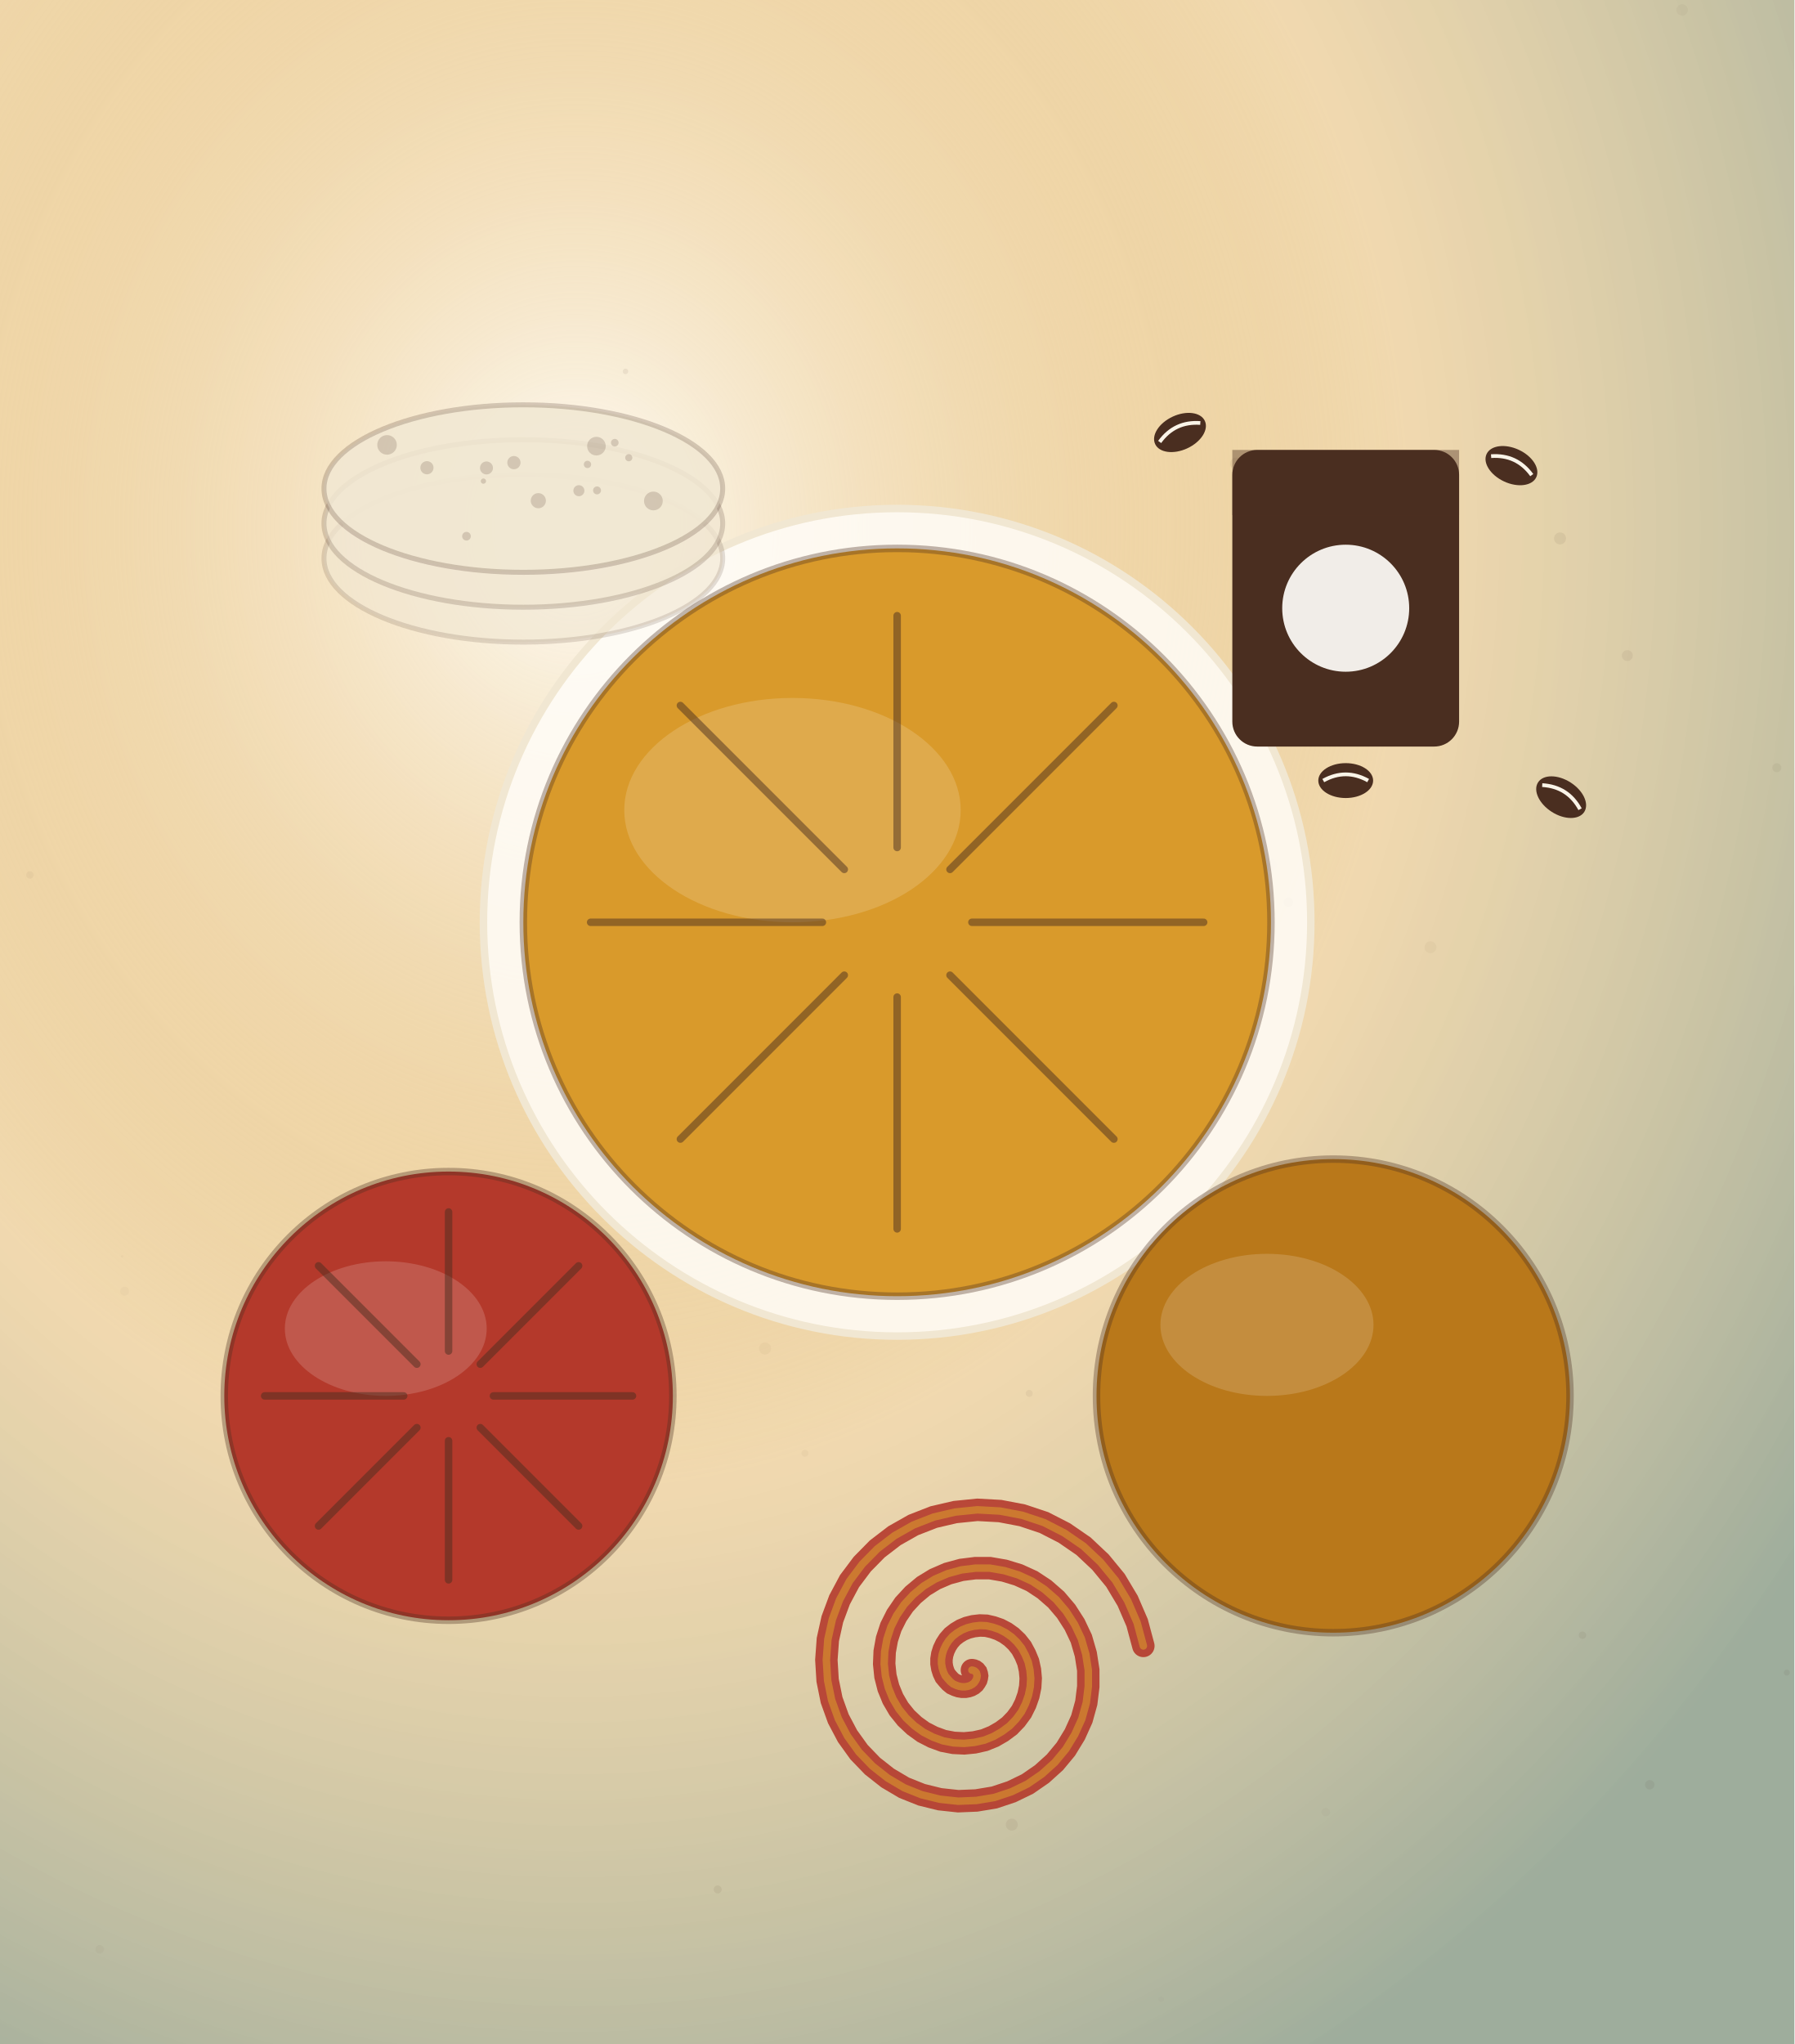
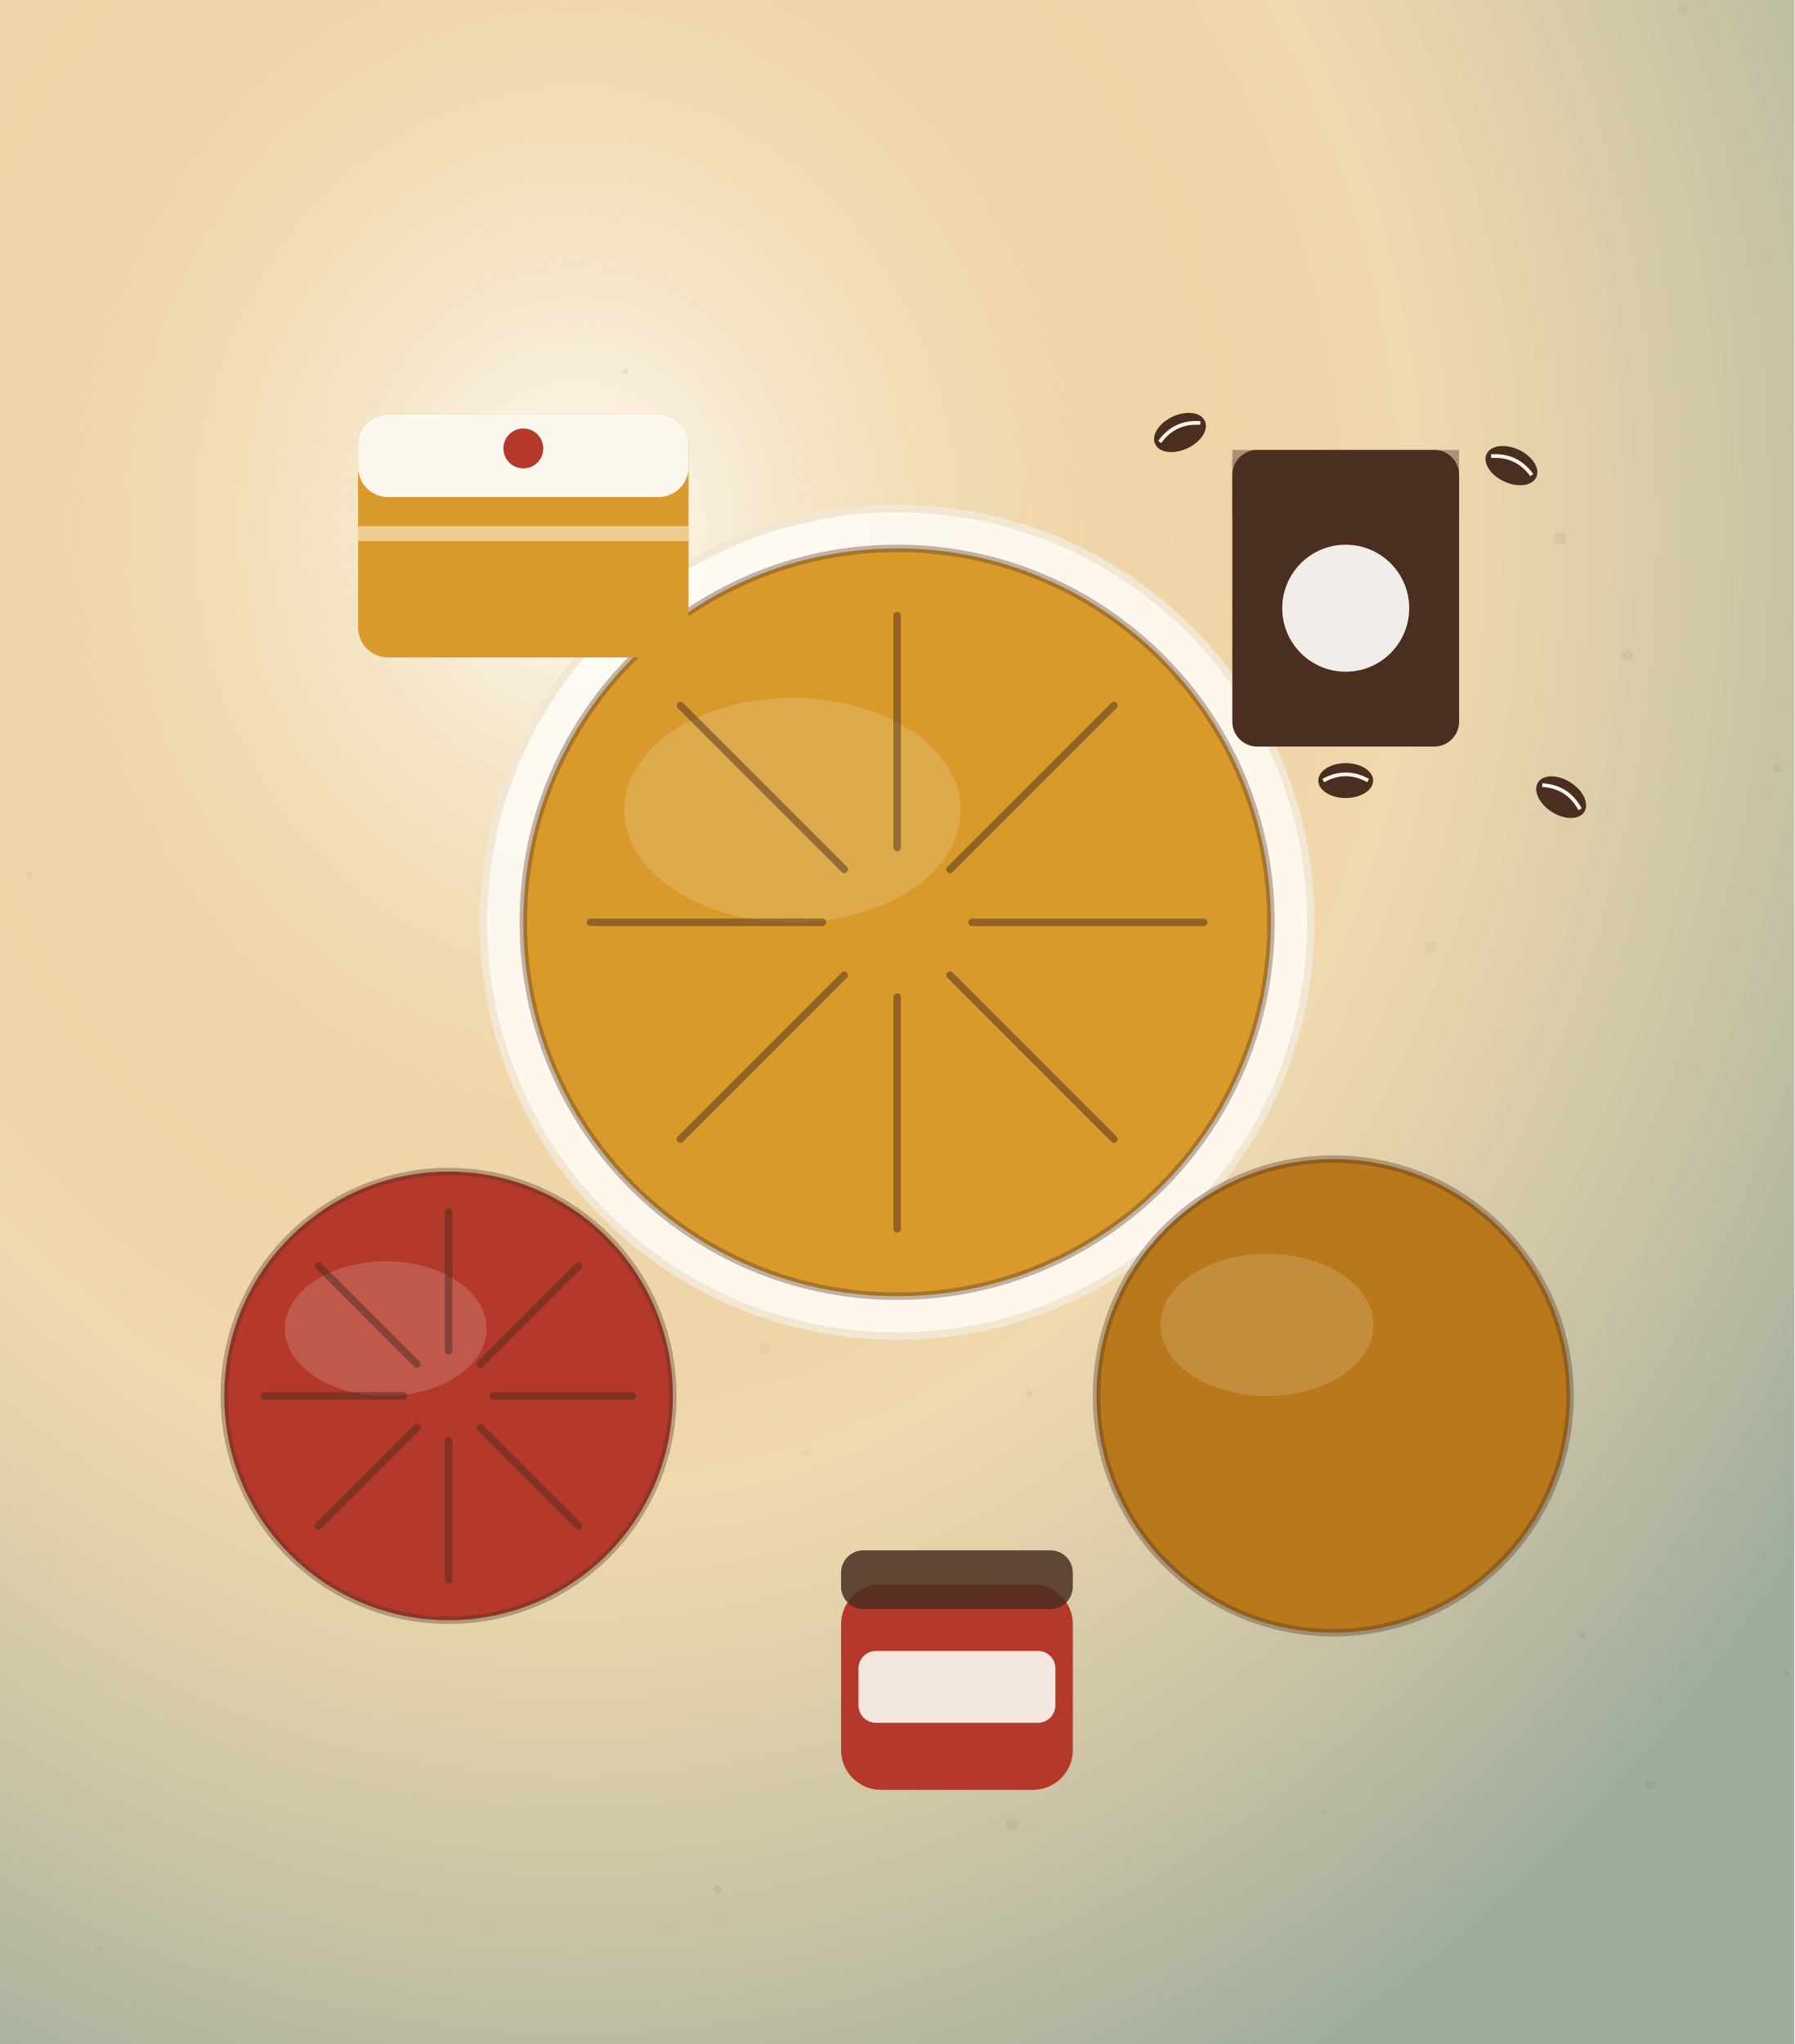
<svg xmlns="http://www.w3.org/2000/svg" viewBox="0 0 720 820" width="720" height="820" role="img">
  <defs>
    <radialGradient id="g200" cx="32%" cy="26%" r="85%">
      <stop offset="0%" stop-color="#fffdf8" />
      <stop offset="55%" stop-color="#d99a2b" stop-opacity="0.30" />
      <stop offset="100%" stop-color="#1f4a33" stop-opacity="0.42" />
    </radialGradient>
    <linearGradient id="g200p" x1="0" y1="0" x2="0" y2="1">
      <stop offset="0%" stop-color="#fffdf8" />
      <stop offset="100%" stop-color="#f1e7d2" />
    </linearGradient>
  </defs>
  <rect width="720" height="820" fill="#faf4e8" />
  <rect width="720" height="820" fill="url(#g200)" />
  <circle cx="221" cy="500" r="1.5" fill="#4a2e20" opacity="0.06" />
  <circle cx="574" cy="380" r="2.4" fill="#4a2e20" opacity="0.04" />
  <circle cx="653" cy="263" r="2.2" fill="#4a2e20" opacity="0.07" />
  <circle cx="626" cy="216" r="2.4" fill="#4a2e20" opacity="0.08" />
  <circle cx="510" cy="347" r="2.4" fill="#4a2e20" opacity="0.03" />
  <circle cx="458" cy="305" r="2.5" fill="#4a2e20" opacity="0.06" />
  <circle cx="454" cy="284" r="1.8" fill="#4a2e20" opacity="0.05" />
  <circle cx="40" cy="782" r="1.7" fill="#4a2e20" opacity="0.04" />
  <circle cx="662" cy="716" r="1.9" fill="#4a2e20" opacity="0.07" />
  <circle cx="406" cy="732" r="2.4" fill="#4a2e20" opacity="0.07" />
  <circle cx="539" cy="480" r="2.1" fill="#4a2e20" opacity="0.03" />
  <circle cx="532" cy="727" r="1.7" fill="#4a2e20" opacity="0.03" />
  <circle cx="50" cy="518" r="1.8" fill="#4a2e20" opacity="0.03" />
  <circle cx="447" cy="556" r="2.2" fill="#4a2e20" opacity="0.06" />
  <circle cx="323" cy="583" r="1.4" fill="#4a2e20" opacity="0.04" />
  <circle cx="713" cy="308" r="1.8" fill="#4a2e20" opacity="0.06" />
  <circle cx="386" cy="516" r="0.7" fill="#4a2e20" opacity="0.05" />
  <circle cx="675" cy="4" r="2.3" fill="#4a2e20" opacity="0.04" />
  <circle cx="635" cy="656" r="1.5" fill="#4a2e20" opacity="0.07" />
  <circle cx="717" cy="671" r="1.2" fill="#4a2e20" opacity="0.07" />
  <circle cx="93" cy="554" r="1.7" fill="#4a2e20" opacity="0.08" />
  <circle cx="251" cy="149" r="1.1" fill="#4a2e20" opacity="0.08" />
  <circle cx="12" cy="351" r="1.5" fill="#4a2e20" opacity="0.05" />
  <circle cx="49" cy="504" r="0.5" fill="#4a2e20" opacity="0.03" />
  <circle cx="475" cy="535" r="0.6" fill="#4a2e20" opacity="0.06" />
  <circle cx="496" cy="186" r="2.4" fill="#4a2e20" opacity="0.07" />
  <circle cx="279" cy="428" r="2.3" fill="#4a2e20" opacity="0.06" />
  <circle cx="288" cy="758" r="1.6" fill="#4a2e20" opacity="0.08" />
  <circle cx="466" cy="802" r="1.1" fill="#4a2e20" opacity="0.02" />
  <circle cx="307" cy="541" r="2.4" fill="#4a2e20" opacity="0.04" />
  <circle cx="517" cy="362" r="1.9" fill="#4a2e20" opacity="0.08" />
  <circle cx="341" cy="342" r="1.5" fill="#4a2e20" opacity="0.06" />
  <circle cx="413" cy="559" r="1.4" fill="#4a2e20" opacity="0.06" />
  <circle cx="278" cy="274" r="2.3" fill="#4a2e20" opacity="0.04" />
  <circle cx="507" cy="190" r="1.8" fill="#4a2e20" opacity="0.05" />
  <circle cx="467" cy="269" r="1.8" fill="#4a2e20" opacity="0.06" />
  <circle cx="360" cy="370" r="166" fill="#fffdf8" opacity="0.85" />
  <circle cx="360" cy="370" r="166" fill="none" stroke="#f1e7d2" stroke-width="3" />
  <circle cx="360" cy="370" r="150" fill="#d99a2b" />
  <circle cx="360" cy="370" r="150" fill="none" stroke="#4a2e20" stroke-opacity="0.35" stroke-width="3" />
  <ellipse cx="318" cy="325" rx="67.5" ry="45" fill="#fff" opacity="0.16" />
  <g stroke="#4a2e20" stroke-opacity="0.5" stroke-width="3" stroke-linecap="round">
    <line x1="390" y1="370" x2="483" y2="370" />
    <line x1="381.213" y1="391.213" x2="446.974" y2="456.974" />
    <line x1="360" y1="400" x2="360" y2="493" />
    <line x1="338.787" y1="391.213" x2="273.026" y2="456.974" />
    <line x1="330" y1="370" x2="237" y2="370" />
    <line x1="338.787" y1="348.787" x2="273.026" y2="283.026" />
    <line x1="360" y1="340" x2="360" y2="247" />
    <line x1="381.213" y1="348.787" x2="446.974" y2="283.026" />
  </g>
  <circle cx="180" cy="560" r="90" fill="#b4392b" />
  <circle cx="180" cy="560" r="90" fill="none" stroke="#4a2e20" stroke-opacity="0.35" stroke-width="3" />
  <ellipse cx="154.8" cy="533" rx="40.5" ry="27" fill="#fff" opacity="0.16" />
  <g stroke="#4a2e20" stroke-opacity="0.5" stroke-width="3" stroke-linecap="round">
    <line x1="198" y1="560" x2="253.8" y2="560" />
    <line x1="192.728" y1="572.728" x2="232.184" y2="612.184" />
    <line x1="180" y1="578" x2="180" y2="633.8" />
    <line x1="167.272" y1="572.728" x2="127.816" y2="612.184" />
    <line x1="162" y1="560" x2="106.2" y2="560" />
    <line x1="167.272" y1="547.272" x2="127.816" y2="507.816" />
    <line x1="180" y1="542" x2="180" y2="486.2" />
    <line x1="192.728" y1="547.272" x2="232.184" y2="507.816" />
  </g>
  <circle cx="535" cy="560" r="95" fill="#b9781a" />
  <circle cx="535" cy="560" r="95" fill="none" stroke="#4a2e20" stroke-opacity="0.35" stroke-width="3" />
  <ellipse cx="508.4" cy="531.5" rx="42.75" ry="28.5" fill="#fff" opacity="0.16" />
-   <ellipse cx="210" cy="224" rx="80" ry="33.6" fill="#f1e7d2" opacity="0.61" stroke="#4a2e20" stroke-opacity="0.25" stroke-width="2" />
-   <ellipse cx="210" cy="210" rx="80" ry="33.6" fill="#f1e7d2" opacity="0.73" stroke="#4a2e20" stroke-opacity="0.25" stroke-width="2" />
-   <ellipse cx="210" cy="196" rx="80" ry="33.6" fill="#f1e7d2" opacity="0.85" stroke="#4a2e20" stroke-opacity="0.25" stroke-width="2" />
-   <circle cx="155.311" cy="178.478" r="3.931" fill="#4a2e20" opacity="0.18" />
-   <circle cx="232.291" cy="196.858" r="2.217" fill="#4a2e20" opacity="0.18" />
-   <circle cx="206.218" cy="185.597" r="2.66" fill="#4a2e20" opacity="0.18" />
-   <circle cx="235.74" cy="186.313" r="1.468" fill="#4a2e20" opacity="0.18" />
-   <circle cx="239.578" cy="196.736" r="1.591" fill="#4a2e20" opacity="0.18" />
-   <circle cx="195.211" cy="187.73" r="2.604" fill="#4a2e20" opacity="0.18" />
-   <circle cx="187.189" cy="215.118" r="1.743" fill="#4a2e20" opacity="0.18" />
-   <circle cx="252.311" cy="183.632" r="1.431" fill="#4a2e20" opacity="0.18" />
-   <circle cx="171.32" cy="187.638" r="2.644" fill="#4a2e20" opacity="0.18" />
-   <circle cx="239.33" cy="178.981" r="3.739" fill="#4a2e20" opacity="0.18" />
-   <circle cx="216.016" cy="200.865" r="3.04" fill="#4a2e20" opacity="0.18" />
-   <circle cx="262.191" cy="200.975" r="3.764" fill="#4a2e20" opacity="0.18" />
-   <circle cx="246.694" cy="177.599" r="1.525" fill="#4a2e20" opacity="0.18" />
-   <circle cx="193.982" cy="193.013" r="1.061" fill="#4a2e20" opacity="0.18" />
+   <rect x="143.7" y="166.25" width="132.6" height="97.5" rx="12" fill="#d99a2b" />
+   <rect x="143.7" y="166.25" width="132.6" height="33.15" rx="12" fill="#fffdf8" opacity="0.95" />
+   <rect x="143.7" y="211.1" width="132.6" height="6" fill="#fffdf8" opacity="0.5" />
+   <circle cx="210" cy="179.9" r="8" fill="#b4392b" />
  <rect x="494.5" y="180.5" width="91" height="119" rx="10" fill="#4a2e20" />
  <rect x="494.5" y="180.5" width="91" height="26.18" fill="#4a2e20" opacity="0.4" />
  <ellipse cx="540" cy="244" rx="25.48" ry="25.48" fill="#fffdf8" opacity="0.92" />
  <g fill="#4a2e20">
    <ellipse cx="473.5" cy="173.5" rx="11" ry="7" transform="rotate(-25 473.5 173.5)" />
    <path d="M 464.5 173.5 Q 473.5 168.5 482.5 173.5" stroke="#faf4e8" stroke-width="1.5" fill="none" transform="rotate(-25 473.5 173.5)" />
    <ellipse cx="606.5" cy="186.8" rx="11" ry="7" transform="rotate(25 606.5 186.8)" />
    <path d="M 597.5 186.8 Q 606.5 181.8 615.5 186.8" stroke="#faf4e8" stroke-width="1.5" fill="none" transform="rotate(25 606.5 186.8)" />
    <ellipse cx="540" cy="313.15" rx="11" ry="7" transform="rotate(0 540 313.15)" />
    <path d="M 531 313.15 Q 540 308.15 549 313.15" stroke="#faf4e8" stroke-width="1.5" fill="none" transform="rotate(0 540 313.15)" />
    <ellipse cx="626.45" cy="319.8" rx="11" ry="7" transform="rotate(32.5 626.45 319.8)" />
    <path d="M 617.45 319.8 Q 626.45 314.8 635.45 319.8" stroke="#faf4e8" stroke-width="1.5" fill="none" transform="rotate(32.5 626.45 319.8)" />
  </g>
-   <path d="M 390 670 L 390.0 670.0 L 390.5 670.1 L 391.0 670.3 L 391.4 670.6 L 391.8 671.1 L 392.0 671.7 L 392.1 672.3 L 392.0 673.0 L 391.8 673.7 L 391.4 674.4 L 390.9 675.1 L 390.2 675.7 L 389.3 676.2 L 388.4 676.5 L 387.3 676.7 L 386.1 676.7 L 384.9 676.5 L 383.7 676.1 L 382.4 675.5 L 381.3 674.6 L 380.3 673.5 L 379.3 672.3 L 378.6 670.8 L 378.1 669.2 L 377.8 667.4 L 377.8 665.6 L 378.1 663.7 L 378.7 661.8 L 379.6 659.9 L 380.7 658.2 L 382.2 656.5 L 384.0 655.1 L 386.0 653.9 L 388.2 653.0 L 390.6 652.4 L 393.2 652.1 L 395.8 652.2 L 398.4 652.8 L 401.0 653.7 L 403.5 655.0 L 405.9 656.7 L 408.0 658.7 L 409.9 661.1 L 411.4 663.9 L 412.6 666.8 L 413.3 670.0 L 413.6 673.3 L 413.4 676.7 L 412.7 680.1 L 411.5 683.5 L 409.9 686.7 L 407.7 689.7 L 405.1 692.4 L 402.0 694.7 L 398.7 696.6 L 395.0 698.1 L 391.0 699.0 L 386.9 699.4 L 382.7 699.2 L 378.5 698.4 L 374.4 696.9 L 370.5 694.9 L 366.9 692.3 L 363.6 689.2 L 360.7 685.6 L 358.3 681.5 L 356.5 677.1 L 355.3 672.4 L 354.8 667.5 L 355.0 662.6 L 355.9 657.6 L 357.5 652.7 L 359.8 648.1 L 362.8 643.7 L 366.4 639.8 L 370.6 636.3 L 375.2 633.5 L 380.3 631.3 L 385.8 629.8 L 391.4 629.1 L 397.2 629.1 L 403.0 630.1 L 408.6 631.8 L 414.1 634.3 L 419.1 637.6 L 423.8 641.7 L 427.8 646.4 L 431.2 651.7 L 433.9 657.4 L 435.7 663.6 L 436.7 670.0 L 436.7 676.6 L 435.9 683.1 L 434.1 689.6 L 431.3 695.8 L 427.7 701.7 L 423.3 707.0 L 418.1 711.7 L 412.3 715.7 L 405.9 718.8 L 399.0 721.1 L 391.8 722.3 L 384.5 722.6 L 377.1 721.8 L 369.8 720.0 L 362.8 717.2 L 356.2 713.3 L 350.1 708.5 L 344.7 702.9 L 340.1 696.5 L 336.4 689.5 L 333.7 682.0 L 332.1 674.1 L 331.6 665.9 L 332.2 657.7 L 334.0 649.6 L 336.9 641.8 L 340.9 634.3 L 346.0 627.5 L 352.0 621.4 L 358.9 616.1 L 366.5 611.8 L 374.7 608.6 L 383.3 606.6 L 392.2 605.7 L 401.3 606.2 L 410.2 607.9 L 418.9 610.8 L 427.1 615.0 L 434.8 620.3 L 441.6 626.7 L 447.6 634.0 L 452.5 642.2 L 456.3 651.0 L 458.8 660.3" fill="none" stroke="#b4392b" stroke-width="9" stroke-linecap="round" opacity="0.9" />
-   <path d="M 390 670 L 390.0 670.0 L 390.5 670.1 L 391.0 670.3 L 391.4 670.6 L 391.8 671.1 L 392.0 671.7 L 392.1 672.3 L 392.0 673.0 L 391.8 673.7 L 391.4 674.4 L 390.9 675.1 L 390.2 675.7 L 389.3 676.2 L 388.4 676.5 L 387.3 676.7 L 386.1 676.7 L 384.9 676.5 L 383.7 676.1 L 382.4 675.5 L 381.3 674.6 L 380.3 673.5 L 379.3 672.3 L 378.6 670.8 L 378.1 669.2 L 377.8 667.4 L 377.8 665.6 L 378.1 663.7 L 378.7 661.8 L 379.6 659.9 L 380.7 658.2 L 382.2 656.5 L 384.0 655.1 L 386.0 653.9 L 388.2 653.0 L 390.6 652.4 L 393.2 652.1 L 395.8 652.2 L 398.4 652.8 L 401.0 653.7 L 403.5 655.0 L 405.9 656.7 L 408.0 658.7 L 409.9 661.1 L 411.4 663.9 L 412.6 666.8 L 413.3 670.0 L 413.6 673.3 L 413.4 676.7 L 412.7 680.1 L 411.5 683.5 L 409.9 686.7 L 407.7 689.7 L 405.1 692.4 L 402.0 694.7 L 398.7 696.6 L 395.0 698.1 L 391.0 699.0 L 386.9 699.4 L 382.7 699.2 L 378.5 698.4 L 374.4 696.9 L 370.5 694.9 L 366.9 692.3 L 363.6 689.2 L 360.7 685.6 L 358.3 681.5 L 356.5 677.1 L 355.3 672.4 L 354.8 667.5 L 355.0 662.6 L 355.9 657.6 L 357.5 652.7 L 359.8 648.1 L 362.8 643.7 L 366.4 639.8 L 370.6 636.3 L 375.2 633.5 L 380.3 631.3 L 385.8 629.8 L 391.4 629.1 L 397.2 629.1 L 403.0 630.1 L 408.6 631.8 L 414.1 634.3 L 419.1 637.6 L 423.8 641.7 L 427.8 646.4 L 431.2 651.7 L 433.9 657.4 L 435.7 663.6 L 436.7 670.0 L 436.7 676.6 L 435.9 683.1 L 434.1 689.6 L 431.3 695.8 L 427.7 701.7 L 423.3 707.0 L 418.1 711.7 L 412.3 715.7 L 405.9 718.8 L 399.0 721.1 L 391.8 722.3 L 384.5 722.6 L 377.1 721.8 L 369.8 720.0 L 362.8 717.2 L 356.2 713.3 L 350.1 708.5 L 344.7 702.9 L 340.1 696.5 L 336.4 689.5 L 333.7 682.0 L 332.1 674.1 L 331.6 665.9 L 332.2 657.7 L 334.0 649.6 L 336.9 641.8 L 340.9 634.3 L 346.0 627.5 L 352.0 621.4 L 358.9 616.1 L 366.5 611.8 L 374.7 608.6 L 383.3 606.6 L 392.2 605.7 L 401.3 606.2 L 410.2 607.9 L 418.9 610.8 L 427.1 615.0 L 434.8 620.3 L 441.6 626.7 L 447.6 634.0 L 452.5 642.2 L 456.3 651.0 L 458.8 660.3" fill="none" stroke="#d99a2b" stroke-width="3" stroke-linecap="round" opacity="0.6" />
+   <rect x="337.5" y="635.59" width="93" height="82.46" rx="16" fill="#b4392b" />
+   <rect x="337.5" y="621.95" width="93" height="23.56" rx="9" fill="#4a2e20" opacity="0.85" />
+   <rect x="344.5" y="662.312" width="79" height="28.83" rx="7" fill="#fffdf8" opacity="0.88" />
  <g stroke="#4a2e20" stroke-opacity="0.18" stroke-width="4" fill="none" stroke-linecap="round">
    <path d="M 342 undefined q 10 -20 0 -40 q -10 -20 0 -40" />
    <path d="M 378 undefined q 10 -20 0 -40 q -10 -20 0 -40" />
  </g>
</svg>
